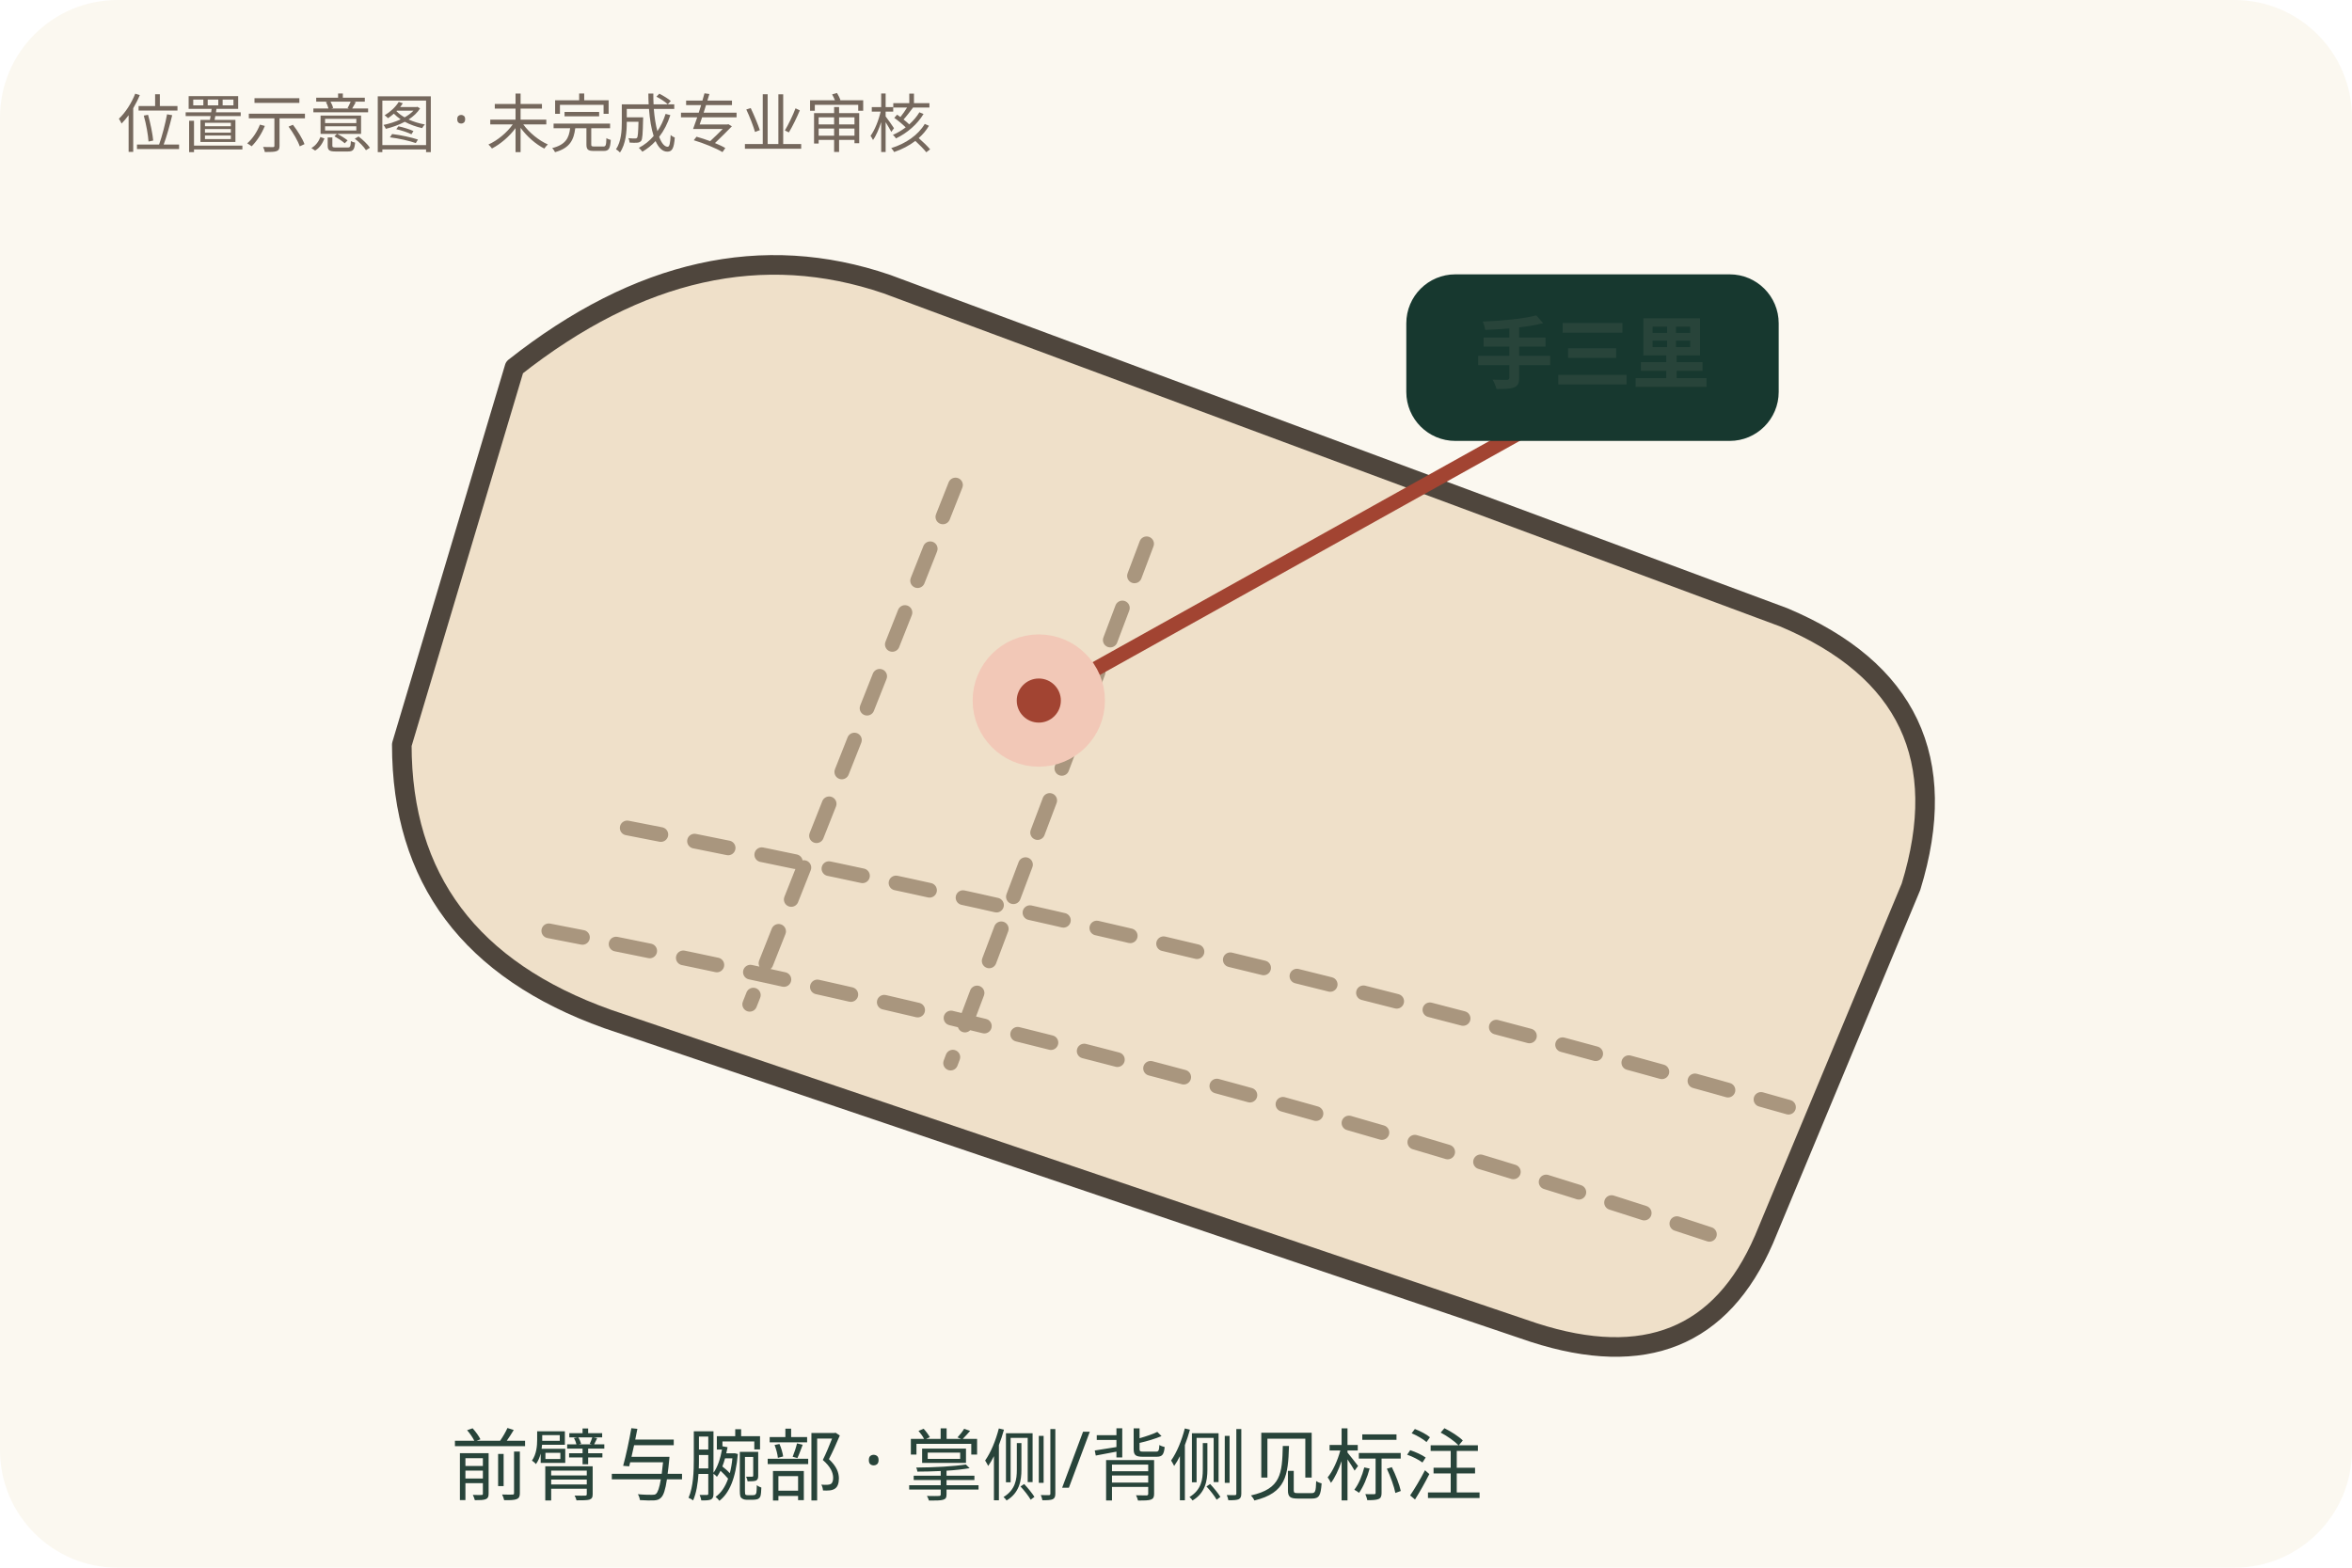
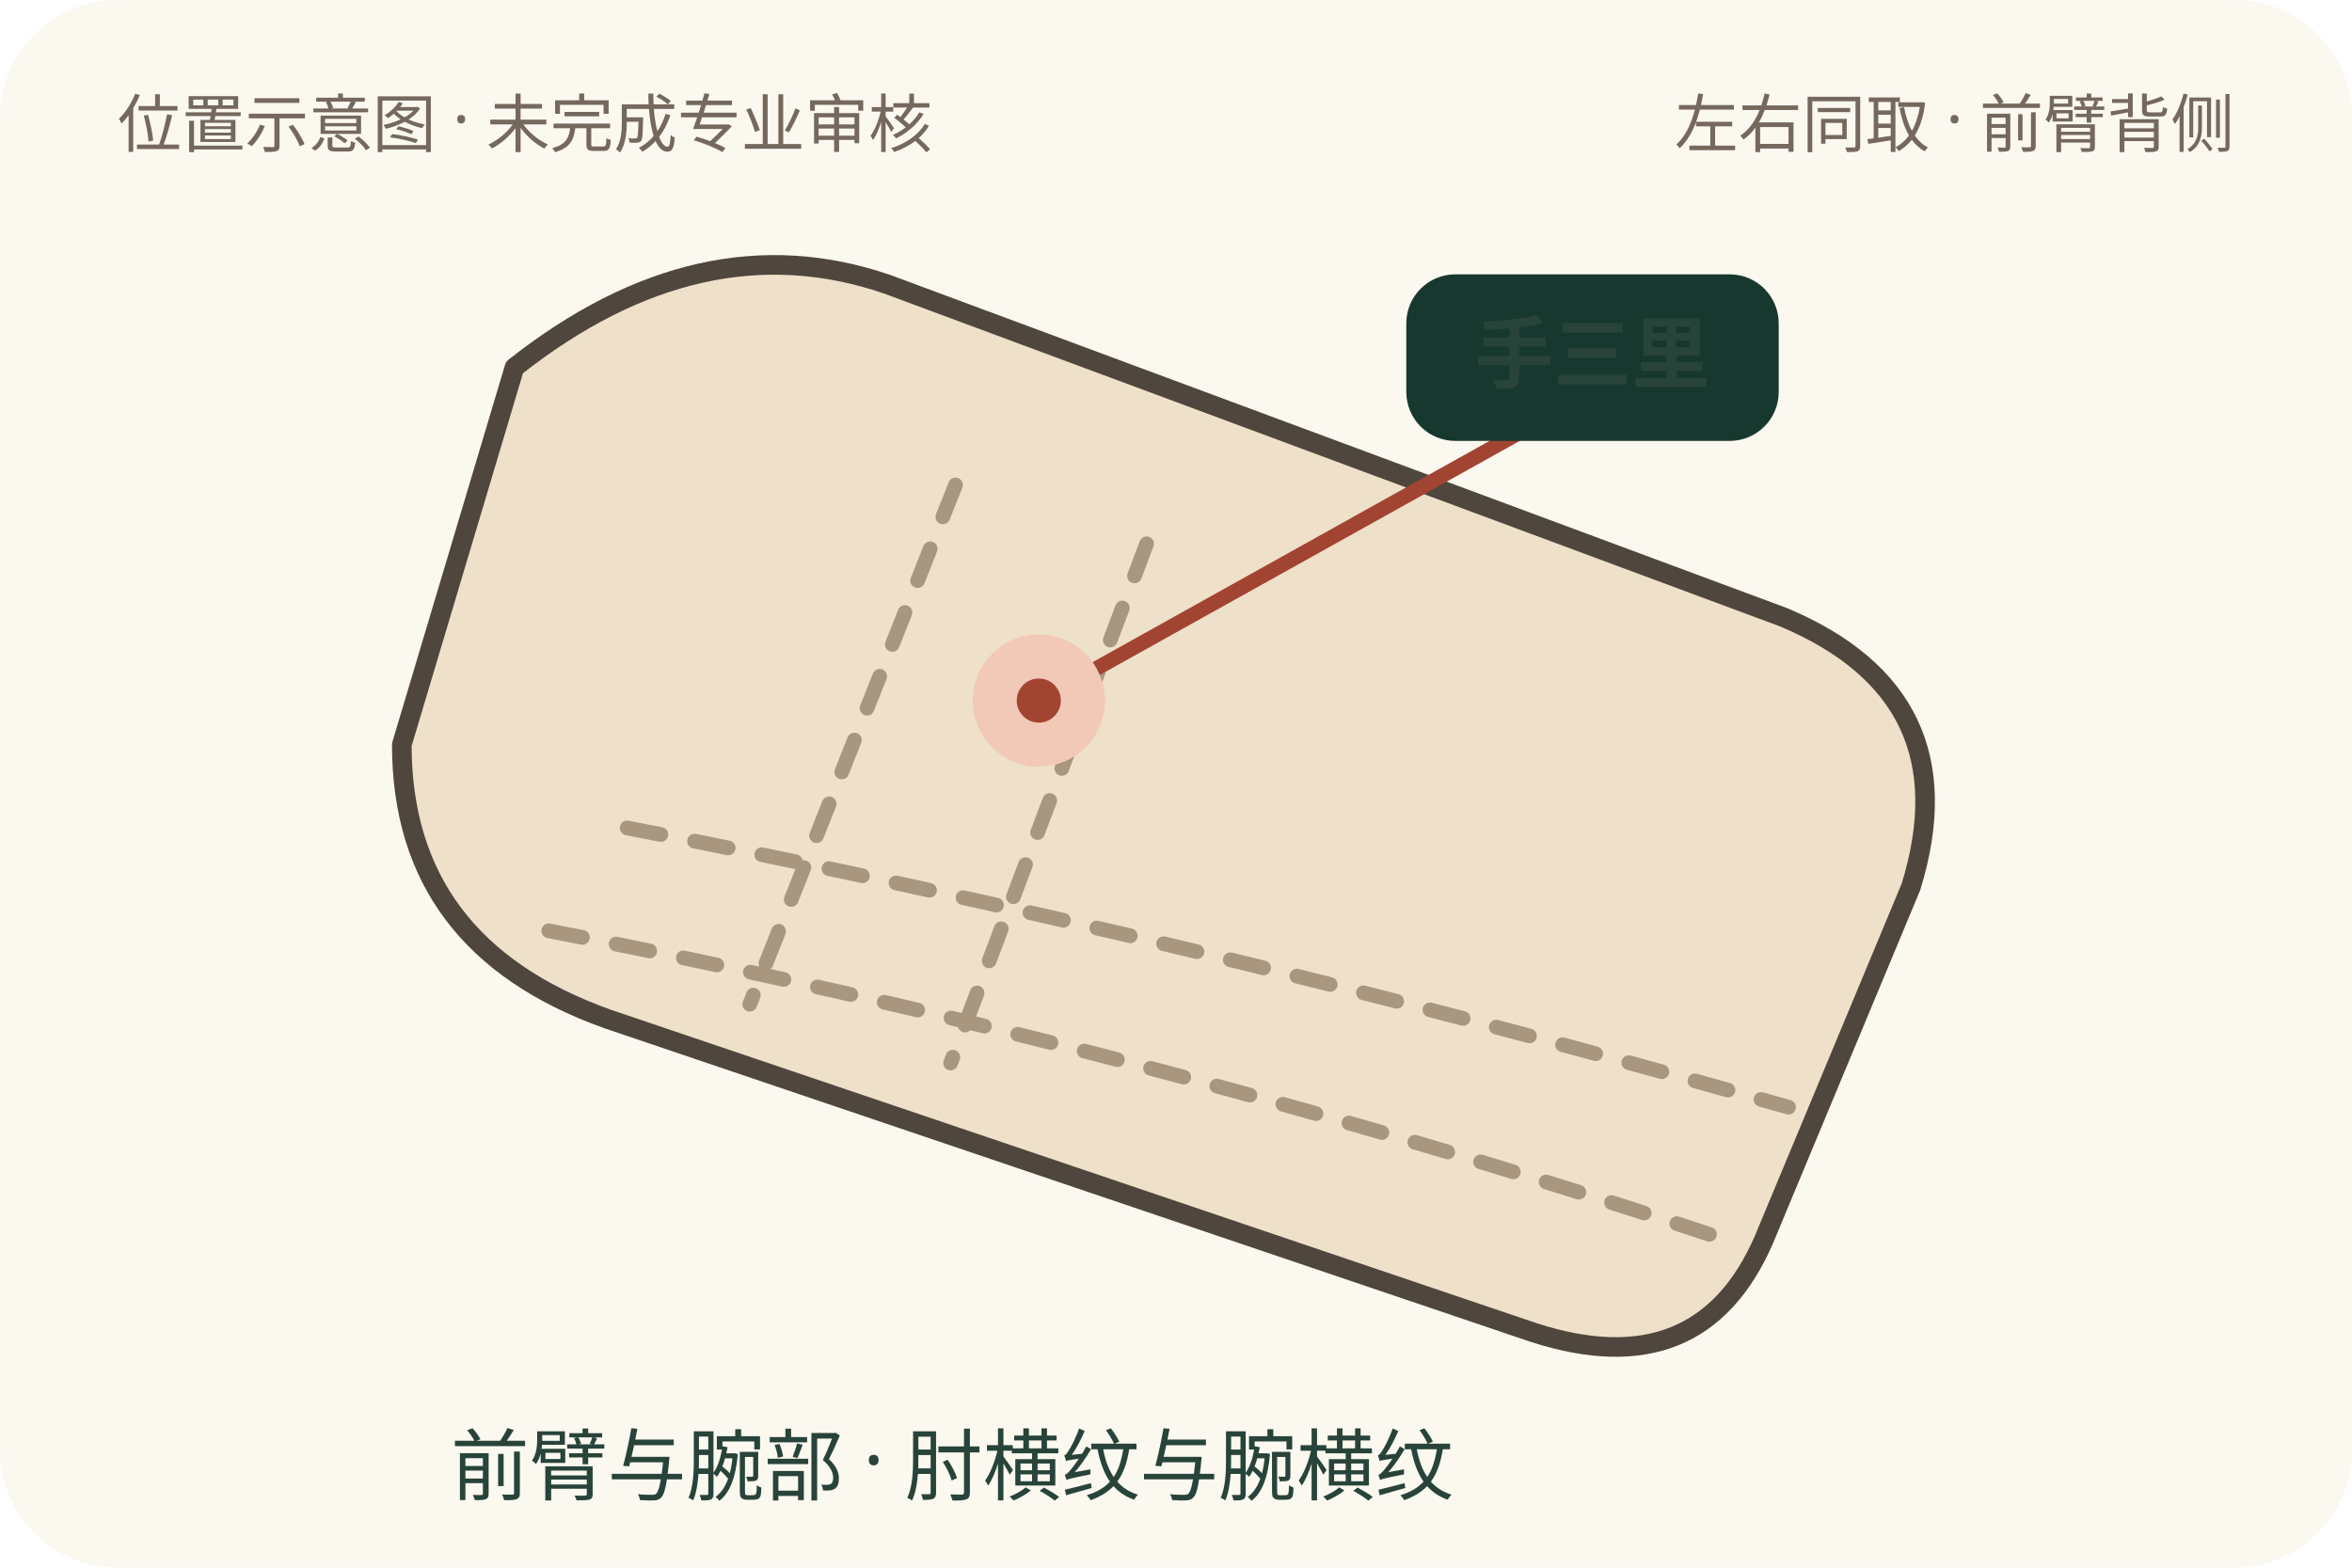
<svg xmlns="http://www.w3.org/2000/svg" viewBox="0 0 480 320" role="img" aria-labelledby="title desc">
  <style>
    .body{fill:#efe0c9;stroke:#4f463d;stroke-width:4;stroke-linejoin:round}
    .landmark{fill:none;stroke:#a9967e;stroke-width:3;stroke-linecap:round;stroke-dasharray:7 7}
    .landmark-fill{fill:#a9967e}
    .leader{fill:none;stroke:#a24432;stroke-width:3}
    .acupoint-marker{fill:#a24432;stroke:#f2c8b7;stroke-width:9}
-     text{fill:#28443a;font:16px sans-serif}.label{font-weight:700}.tag{font-size:13px;fill:#75685d}
+     text{fill:#28443a;font:16px sans-serif}.label{font-weight:700}.tag,.orientation,.landmark-label{font-size:13px;fill:#75685d}.landmark-label{font-weight:700}
  </style>
  <rect width="480" height="320" rx="24" fill="#fbf8f0" />
  <text class="tag" x="24" y="30">位置示意图 · 未完成专业审核</text>
+   <text class="orientation" x="456" y="30" text-anchor="end">左右同取 · 前臂背侧</text>
  <path class="body" d="M105 75 Q143 45 181 58 L364 126 Q402 142 390 181 L360 253 Q347 283 313 272 L124 208 Q82 193 82 152 Z" />
  <path class="landmark" d="M112 190 Q231 213 349 252 M128 169 Q242 191 365 226 M195 99 L153 205 M234 111 L194 217" />
-   <text x="92" y="305">前臂与腕部 · 掌侧/背侧见标注</text>
+   <text x="92" y="305">前臂与腕部 · 肘横纹与腕横纹</text>
  <path class="leader" d="M212 143 L325 80" />
  <circle class="acupoint-marker" cx="212" cy="143" r="9" />
  <rect x="287" y="56" width="76" height="34" rx="10" fill="#17382f" />
  <text class="label" x="325" y="78" text-anchor="middle" fill="#fffaf2">手三里</text>
</svg>
